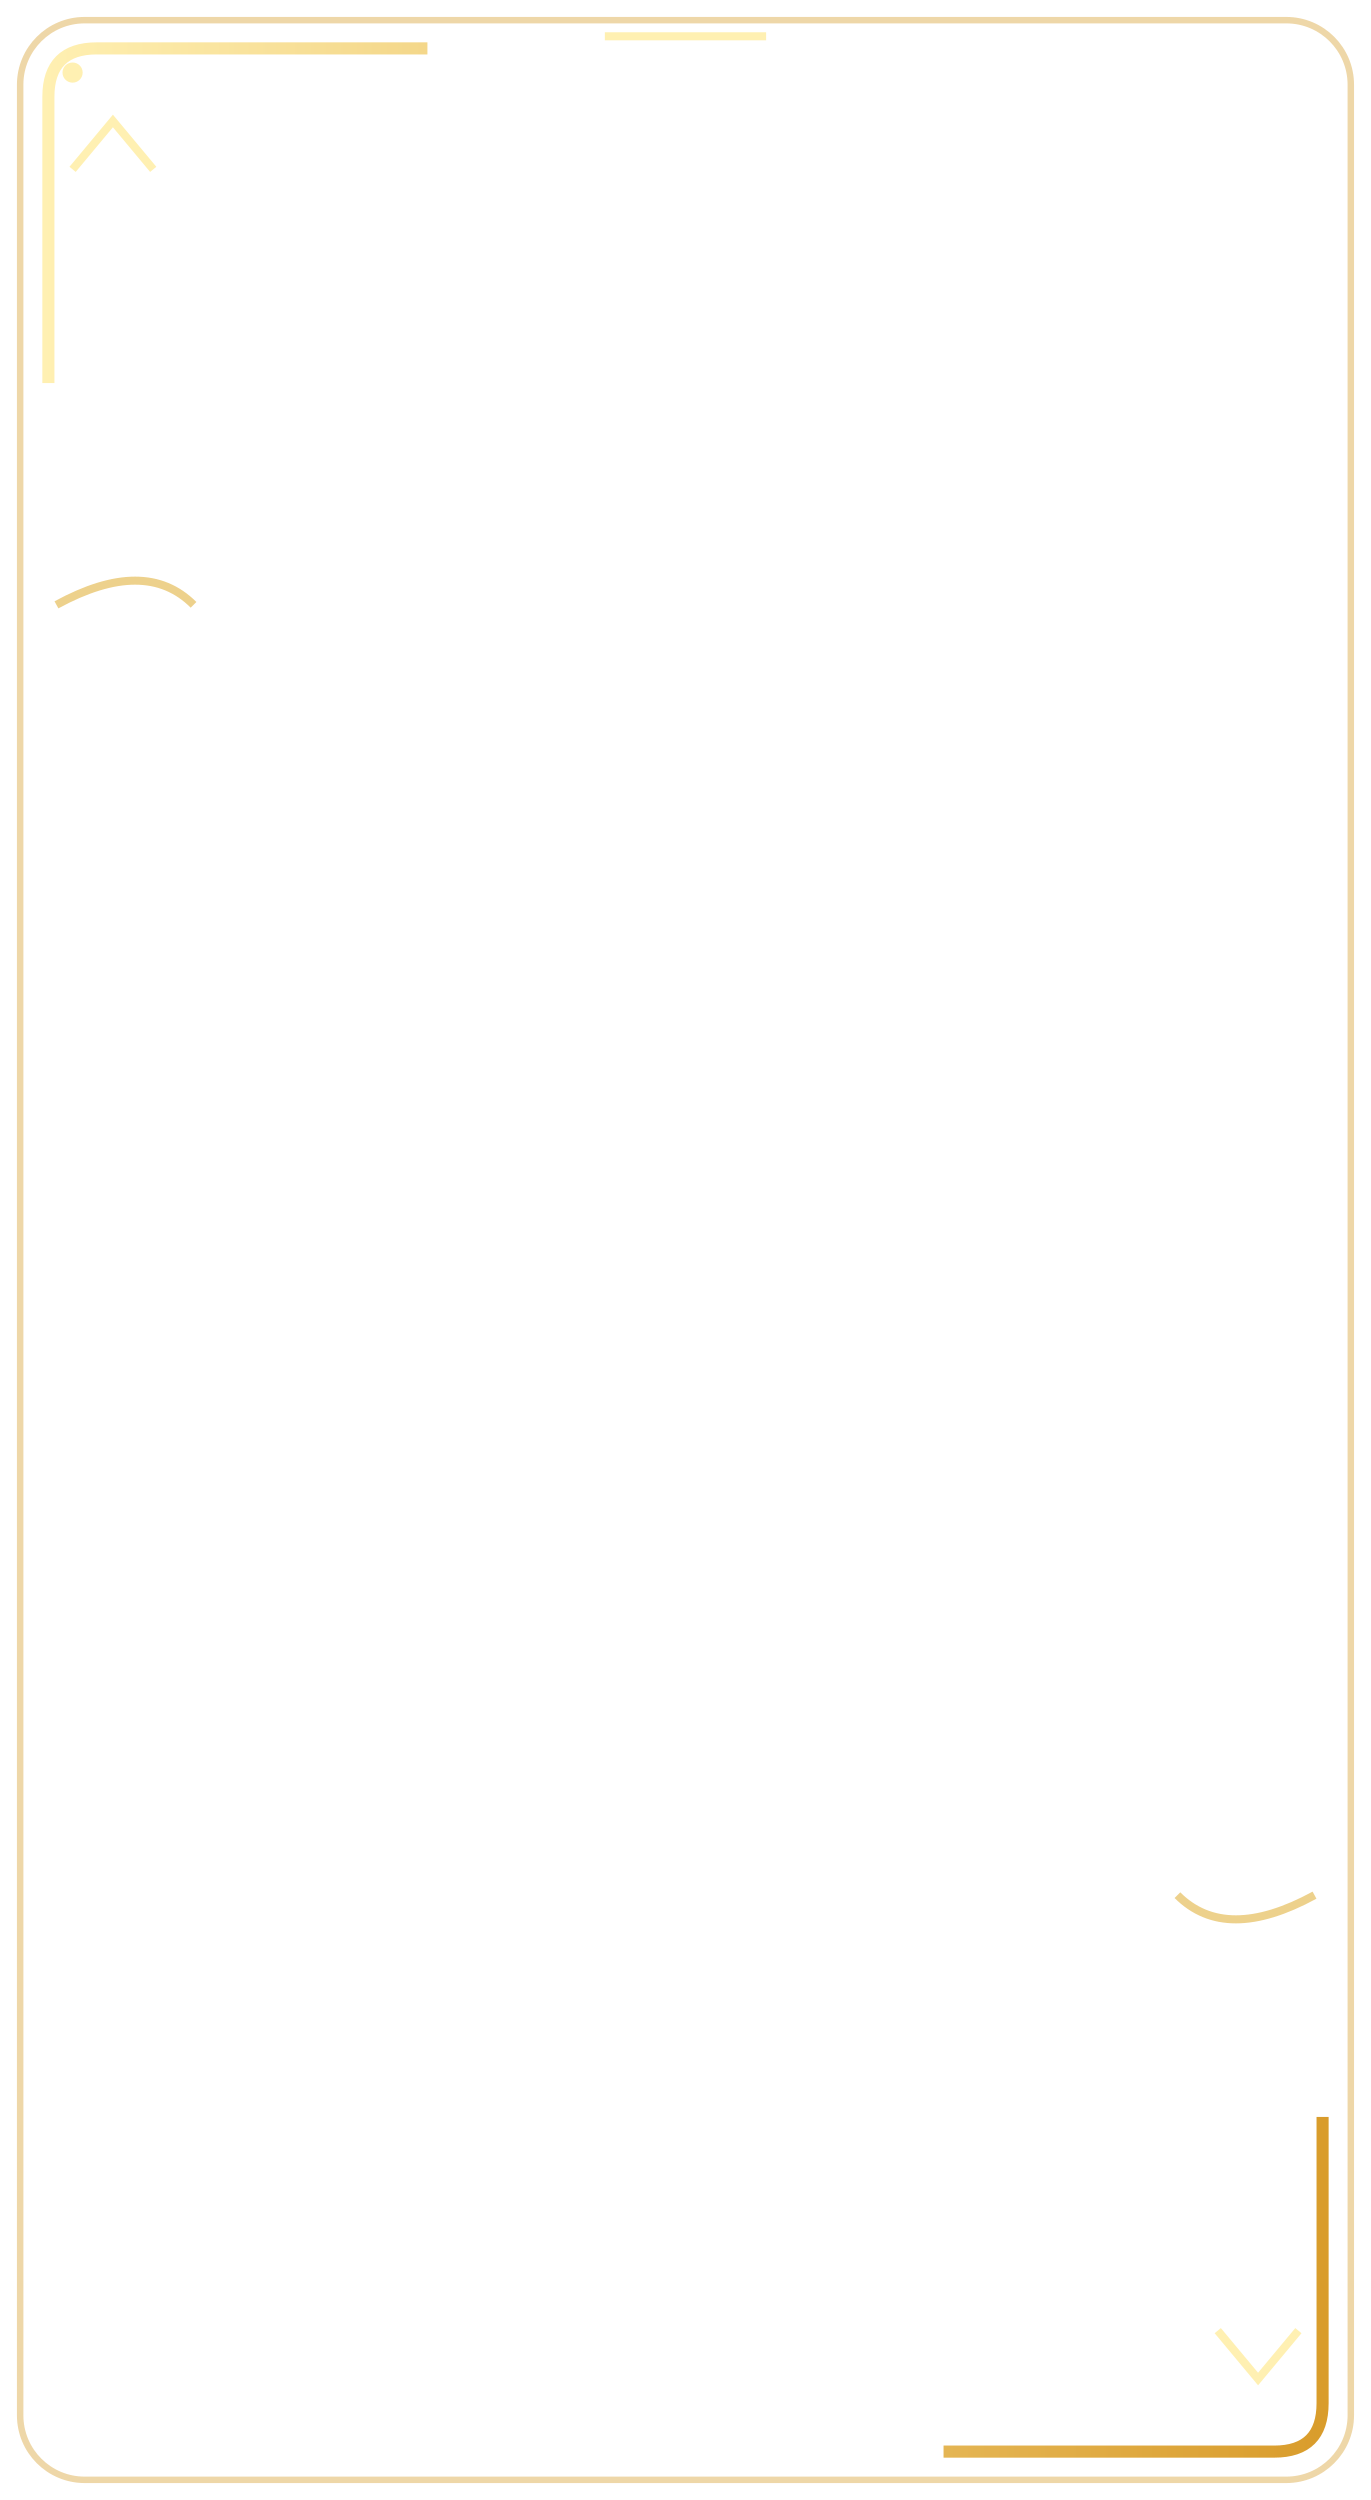
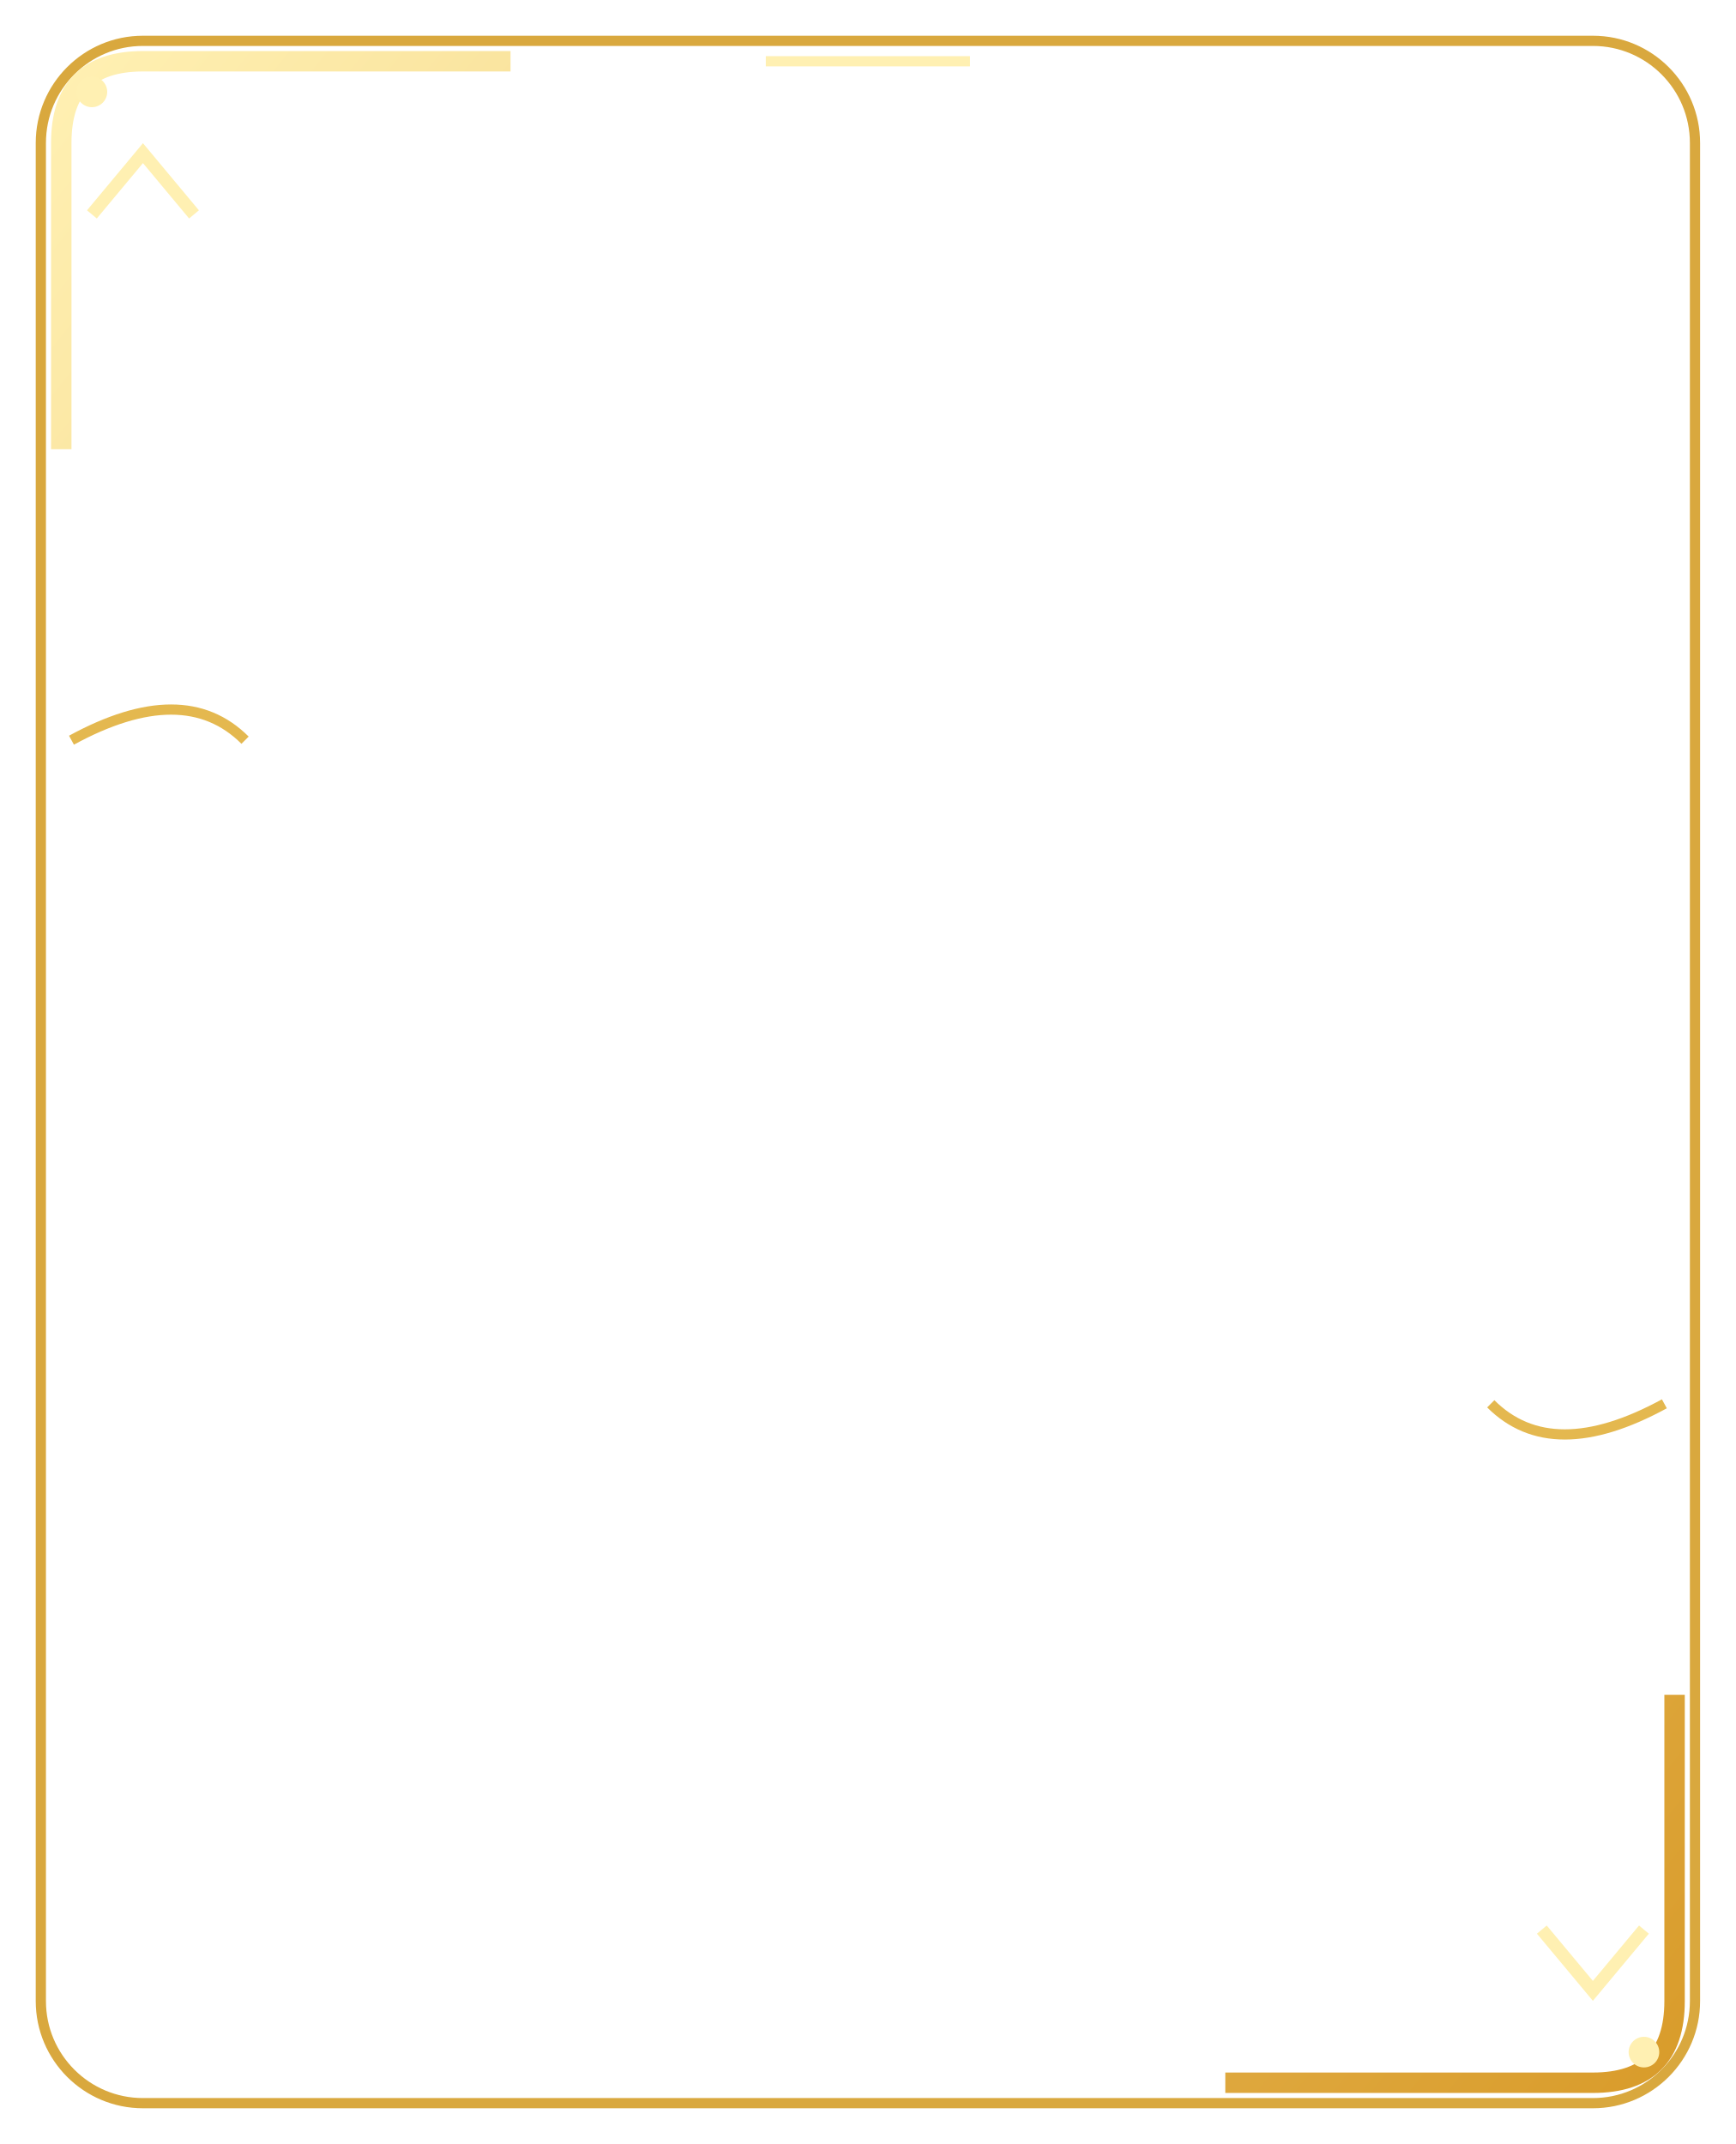
- <svg xmlns="http://www.w3.org/2000/svg" viewBox="0 0 340 620" preserveAspectRatio="none">
+ <svg xmlns="http://www.w3.org/2000/svg" viewBox="0 0 340 420" width="340" height="420" preserveAspectRatio="xMidYMid meet">
  <defs>
-     <linearGradient id="g">
+     <linearGradient id="o" x2="1" y2="1">
      <stop stop-color="#fff0b2" />
      <stop offset="1" stop-color="#d99c2b" />
    </linearGradient>
  </defs>
-   <rect x="5" y="5" width="330" height="610" rx="16" fill="none" stroke="#d9a83e" stroke-opacity=".45" stroke-width="1.6" />
-   <path d="M12 95V24q0-12 12-12h82M328 525v71q0 12-12 12h-82" fill="none" stroke="url(#g)" stroke-width="3" />
-   <path d="M18 42l10-12 10 12M302 578l10 12 10-12" fill="none" stroke="#fff0b2" stroke-width="2" />
-   <path d="M14 150q22-12 34 0M326 470q-22 12-34 0" fill="none" stroke="#e4b84f" stroke-opacity=".65" stroke-width="2" />
-   <path d="M150 9h40" stroke="#fff0b2" stroke-width="2">
-     <animate attributeName="opacity" values=".2;1;.2" dur="3s" repeatCount="indefinite" />
-   </path>
-   <circle cx="18" cy="18" r="2.5" fill="#fff0b2">
-     <animate attributeName="r" values="2;4;2" dur="2s" repeatCount="indefinite" />
-   </circle>
+   <rect x="8" y="8" width="324" height="404" rx="20" fill="none" stroke="#d9a83e" stroke-width="2" />
+   <path d="M12 88V28q0-16 16-16h72M328 332v60q0 16-16 16h-72" fill="none" stroke="url(#o)" stroke-width="4" />
+   <path d="M18 42l10-12 10 12M302 378l10 12 10-12" fill="none" stroke="#fff0b2" stroke-width="2.5" />
+   <path d="M14 145q22-12 34 0M326 275q-22 12-34 0" fill="none" stroke="#e4b84f" stroke-width="2" />
+   <g fill="#fff0b2">
+     <circle cx="18" cy="18" r="3" />
+     <circle cx="322" cy="402" r="3" />
+   </g>
+   <path d="M150 12h40" stroke="#fff0b2" stroke-width="2" />
</svg>
